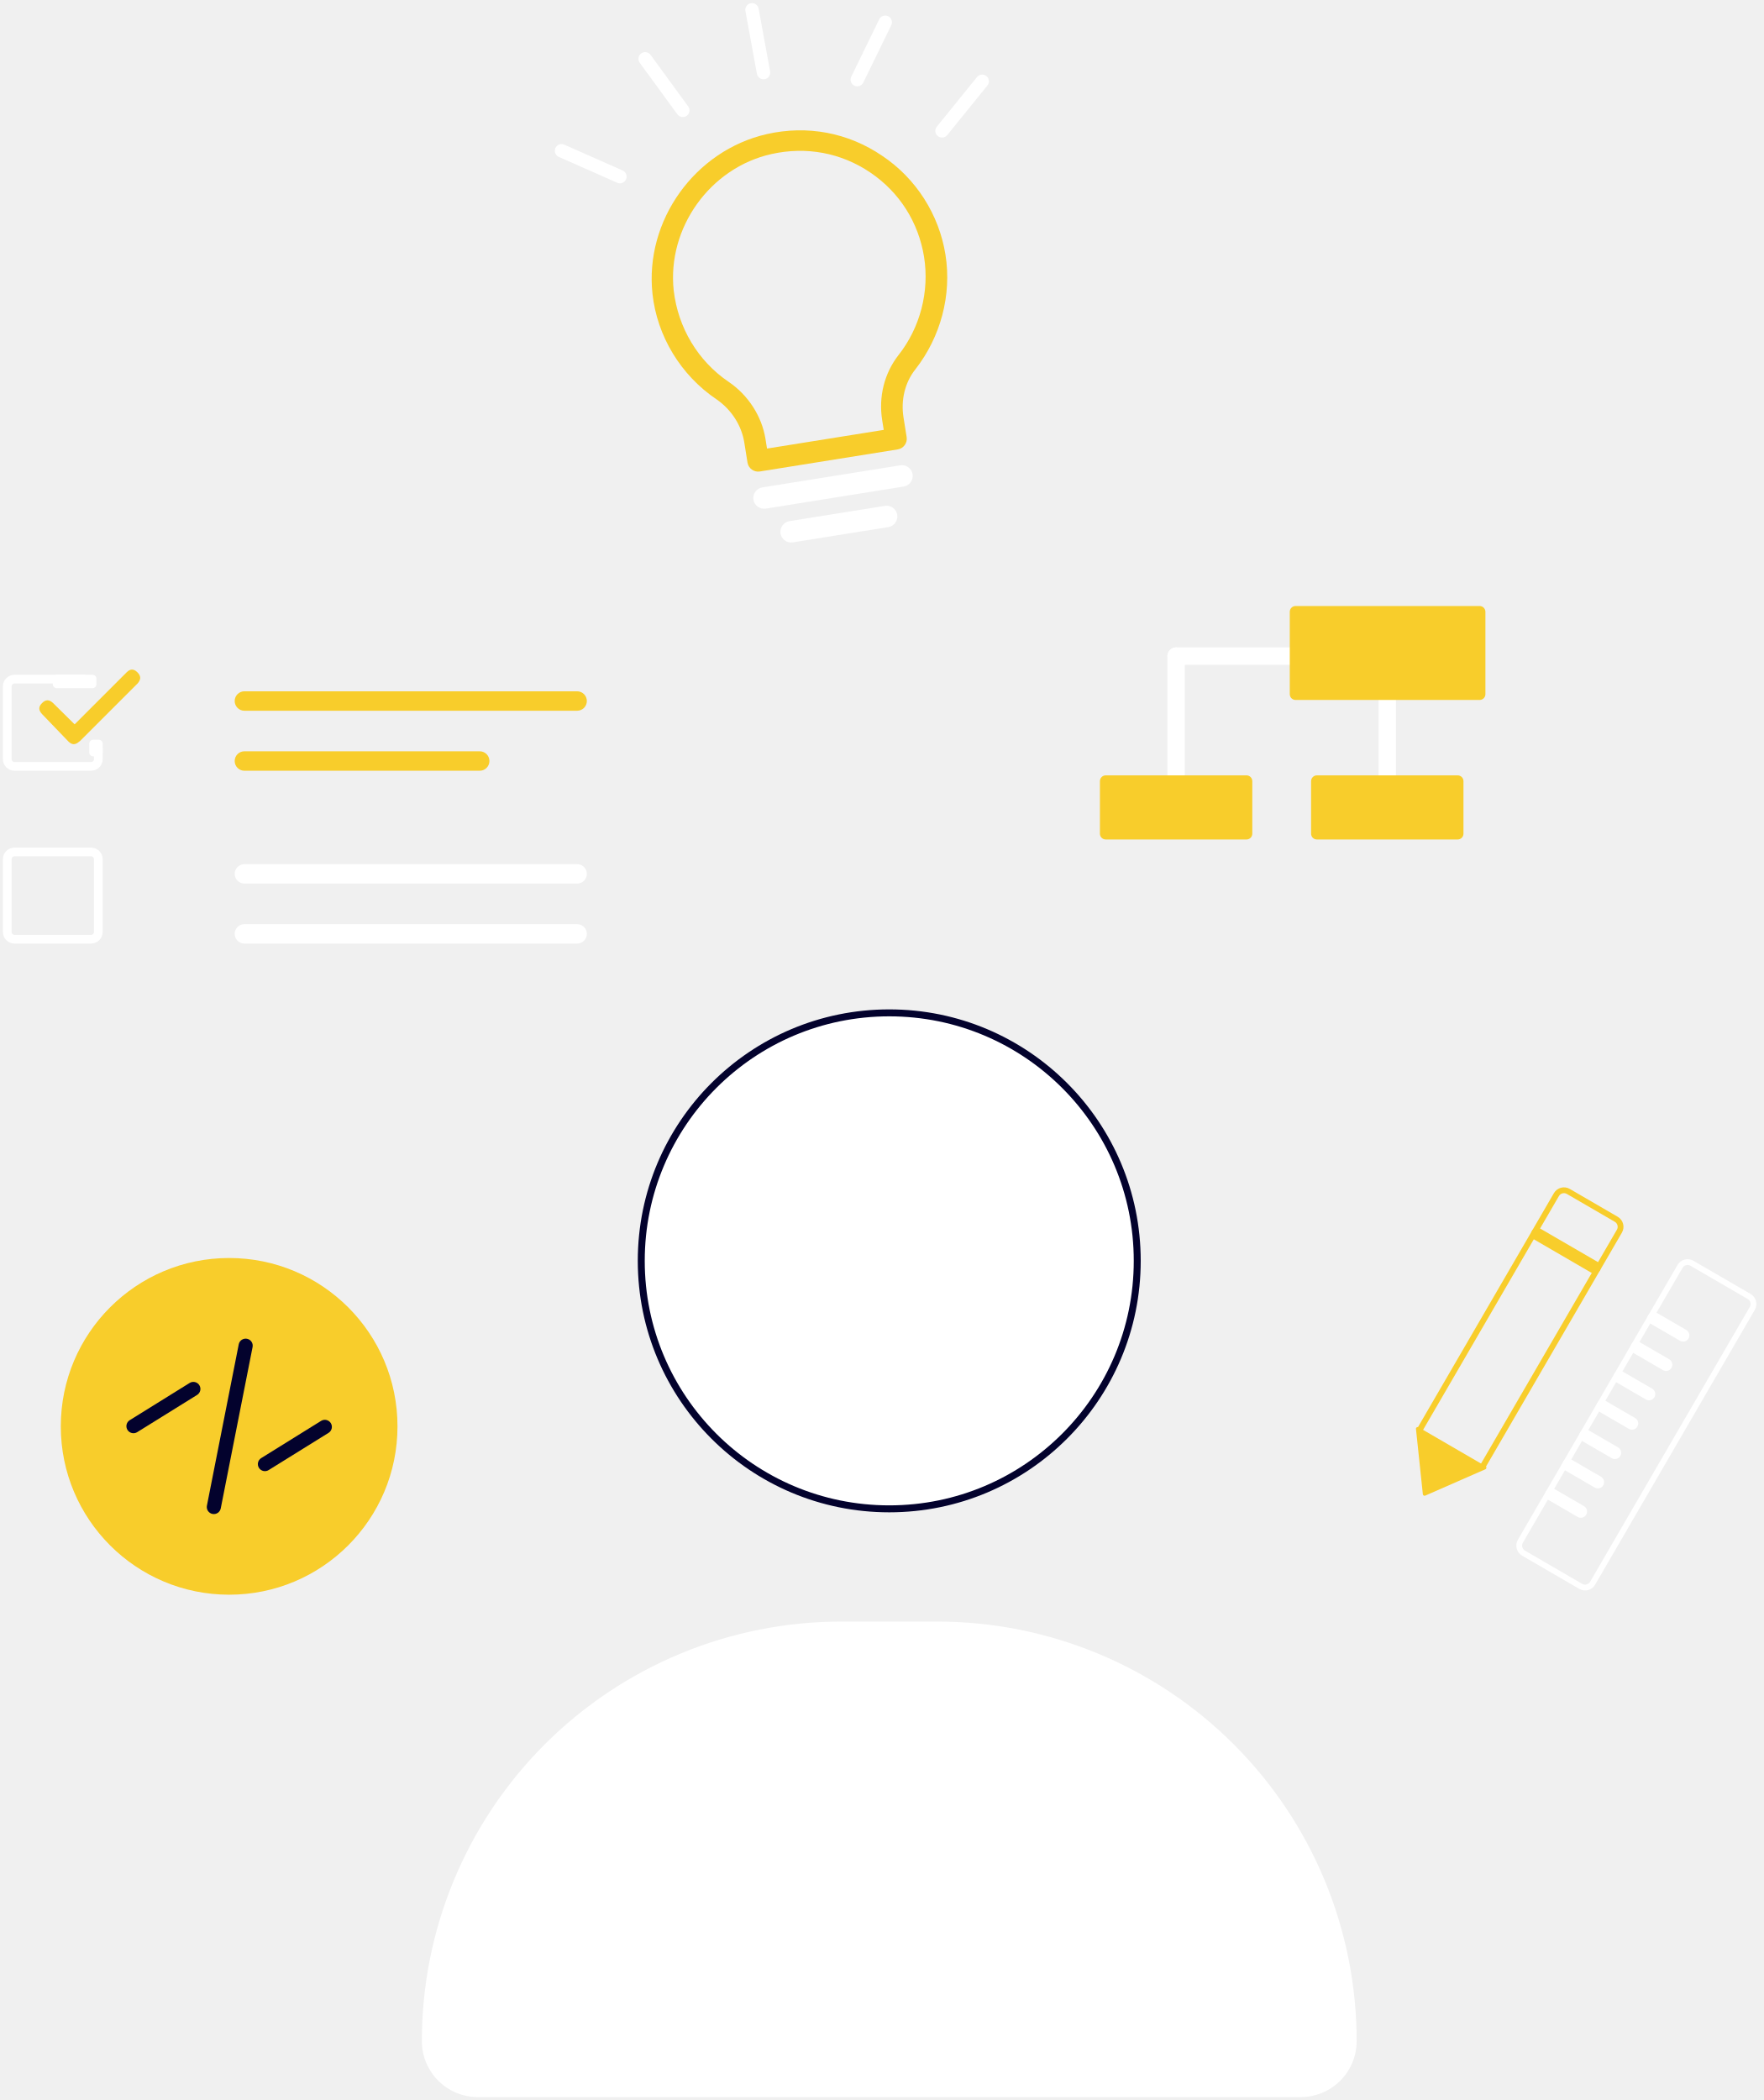
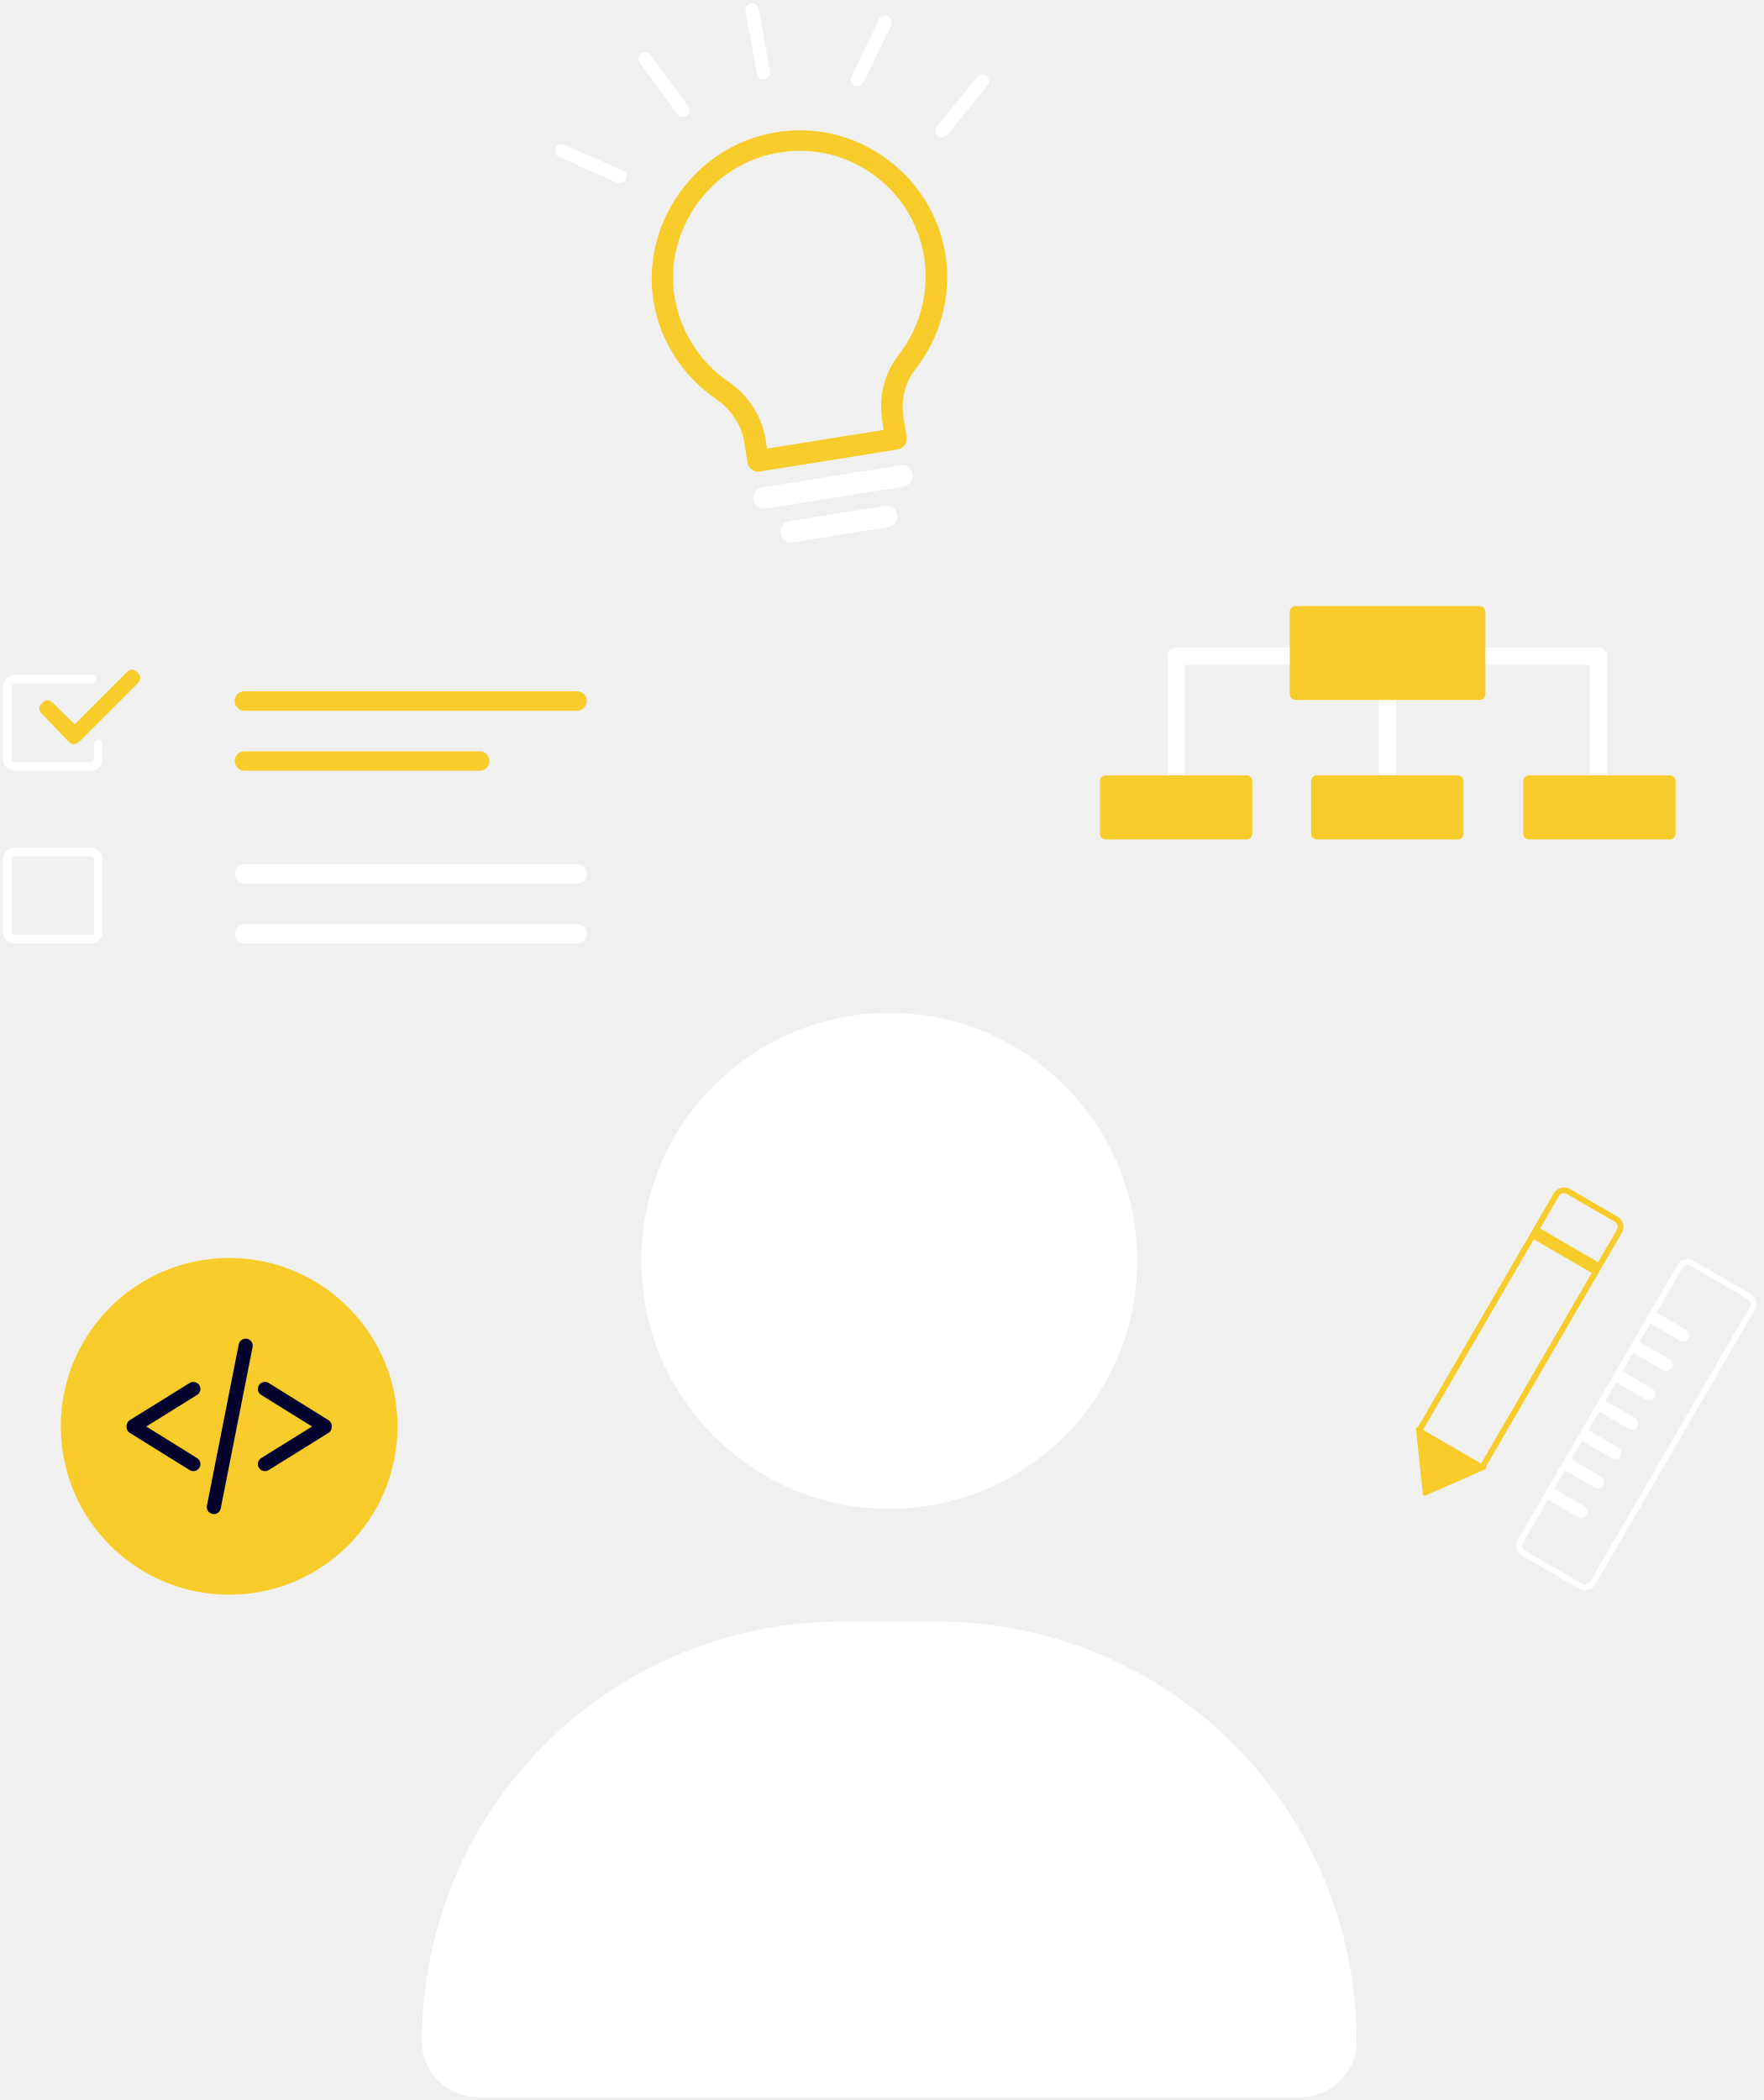
- <svg xmlns="http://www.w3.org/2000/svg" width="304" height="362" viewBox="0 0 304 362" fill="none">
-   <path d="M145.016 279.527C135.52 279.527 126.117 281.398 117.344 285.033C108.571 288.668 100.6 293.995 93.886 300.711C87.172 307.427 81.848 315.4 78.216 324.174C74.584 332.949 72.717 342.352 72.72 351.849C72.72 354.408 73.737 356.863 75.547 358.673C77.357 360.483 79.812 361.5 82.372 361.5H224.209C226.769 361.5 229.224 360.483 231.034 358.673C232.844 356.863 233.861 354.408 233.861 351.849C233.864 342.35 231.996 332.944 228.362 324.168C224.729 315.392 219.402 307.418 212.686 300.702C205.969 293.986 197.995 288.659 189.219 285.025C180.443 281.392 171.037 279.524 161.539 279.527H145.016Z" fill="white" />
-   <circle cx="153.29" cy="217.347" r="42.749" fill="white" stroke="#03022D" stroke-width="1.2" />
-   <circle cx="39.5" cy="245.876" r="29.02" fill="#F8CD2B" />
-   <rect x="21.33" y="245.454" width="14.592" height="2.432" rx="1.216" transform="rotate(-31.8536 21.3301 245.454)" fill="#03022D" />
-   <rect x="35.008" y="251.99" width="14.592" height="2.432" rx="1.216" transform="scale(-1 1) rotate(-31.8536 35.0078 251.99)" fill="#03022D" />
-   <rect x="57.669" y="245.454" width="14.592" height="2.432" rx="1.216" transform="scale(-1 1) rotate(-31.8536 57.6689 245.454)" fill="#03022D" />
-   <rect x="43.991" y="251.991" width="14.592" height="2.432" rx="1.216" transform="rotate(-31.8536 43.9912 251.991)" fill="#03022D" />
-   <rect x="35.432" y="260.739" width="30.779" height="2.432" rx="1.216" transform="rotate(-78.8385 35.4321 260.739)" fill="#03022D" />
-   <path d="M245.691 257.814C245.505 257.895 245.294 257.773 245.272 257.571L244.086 246.323C244.06 246.079 244.322 245.909 244.535 246.032L256.08 252.74C256.292 252.863 256.275 253.176 256.05 253.274L245.691 257.814Z" fill="#F8CD2B" />
-   <path fill-rule="evenodd" clip-rule="evenodd" d="M270.097 205.813L278.359 210.613C278.837 210.89 278.999 211.502 278.721 211.98L254.994 252.821L255.859 253.323L279.586 212.482C280.141 211.527 279.817 210.303 278.862 209.748L270.6 204.948C269.645 204.393 268.421 204.718 267.865 205.673L244.138 246.514L245.003 247.016L268.73 206.175C269.008 205.698 269.62 205.535 270.097 205.813Z" fill="#F8CD2B" />
-   <rect x="264.618" y="211.263" width="13.555" height="2.156" rx="1.078" transform="rotate(30.1555 264.618 211.263)" fill="#F8CD2B" />
-   <path fill-rule="evenodd" clip-rule="evenodd" d="M301.268 223.922L291.408 218.194C290.93 217.916 290.318 218.078 290.041 218.556L262.517 265.931C262.239 266.409 262.401 267.021 262.879 267.298L272.739 273.027C273.217 273.304 273.829 273.142 274.106 272.665L301.63 225.289C301.908 224.812 301.745 224.2 301.268 223.922ZM291.91 217.329C290.955 216.774 289.731 217.098 289.176 218.054L261.652 265.429C261.097 266.384 261.422 267.608 262.377 268.163L272.237 273.892C273.192 274.447 274.416 274.122 274.971 273.167L302.495 225.791C303.05 224.836 302.725 223.612 301.77 223.057L291.91 217.329Z" fill="white" />
-   <rect x="281.75" y="230.836" width="8.01" height="2.156" rx="1.078" transform="rotate(30.1555 281.75 230.836)" fill="white" />
-   <rect x="284.69" y="225.775" width="8.01" height="2.156" rx="1.078" transform="rotate(30.1555 284.69 225.775)" fill="white" />
-   <rect x="278.81" y="235.897" width="8.01" height="2.156" rx="1.078" transform="rotate(30.1555 278.81 235.897)" fill="white" />
-   <rect x="275.869" y="240.958" width="8.01" height="2.156" rx="1.078" transform="rotate(30.1555 275.869 240.958)" fill="white" />
-   <rect x="272.928" y="246.019" width="8.01" height="2.156" rx="1.078" transform="rotate(30.1555 272.928 246.019)" fill="white" />
-   <rect x="269.988" y="251.081" width="8.01" height="2.156" rx="1.078" transform="rotate(30.1555 269.988 251.081)" fill="white" />
-   <rect x="267.047" y="256.142" width="8.01" height="2.156" rx="1.078" transform="rotate(30.1555 267.047 256.142)" fill="white" />
-   <rect x="40.456" y="119.166" width="60.705" height="3.352" rx="1.676" fill="#F8CD2B" />
-   <rect x="40.456" y="129.508" width="43.913" height="3.352" rx="1.676" fill="#F8CD2B" />
-   <rect x="40.456" y="148.961" width="60.705" height="3.352" rx="1.676" fill="white" />
-   <rect x="40.456" y="159.303" width="60.705" height="3.352" rx="1.676" fill="white" />
-   <rect x="1.25" y="146.861" width="15.698" height="15.043" rx="1.25" stroke="white" stroke-width="1.5" />
-   <path d="M11.778 127.805L7.25 123.095C6.616 122.416 6.616 121.827 7.25 121.194C7.884 120.56 8.473 120.56 9.152 121.194L12.865 124.861L21.831 115.896C22.465 115.262 23.053 115.262 23.687 115.896C24.321 116.529 24.321 117.118 23.733 117.797L13.725 127.805H11.778ZM13.68 127.805C13.001 128.439 12.412 128.439 11.778 127.805H13.68Z" fill="#F8CD2B" />
-   <path fill-rule="evenodd" clip-rule="evenodd" d="M14.655 116.317H2.5C1.396 116.317 0.5 117.212 0.5 118.317V130.86C0.5 131.964 1.396 132.86 2.5 132.86H15.698C16.803 132.86 17.698 131.964 17.698 130.86V128.948H16.198V130.86C16.198 131.136 15.975 131.36 15.698 131.36H2.5C2.224 131.36 2 131.136 2 130.86V118.317C2 118.04 2.224 117.817 2.5 117.817H14.655V116.317Z" fill="white" />
-   <rect x="9.099" y="116.317" width="7.528" height="2.312" rx="0.688" fill="white" />
-   <rect x="17.698" y="127.509" width="2.878" height="2.312" rx="0.688" transform="rotate(90 17.6978 127.509)" fill="white" />
-   <rect x="204.239" y="111.601" width="27.584" height="2.999" rx="1.5" transform="rotate(90 204.239 111.601)" fill="white" />
-   <rect x="240.641" y="111.601" width="27.584" height="2.999" rx="1.5" transform="rotate(90 240.641 111.601)" fill="white" />
-   <rect x="224.507" y="114.6" width="23.268" height="2.999" rx="1.5" transform="rotate(-180 224.507 114.6)" fill="white" />
-   <rect x="189.605" y="133.658" width="26.267" height="11.053" rx="1" fill="#F8CD2B" />
-   <rect x="274.042" y="111.601" width="27.584" height="2.999" rx="1.5" transform="scale(1 -1) rotate(-90 274.042 111.601)" fill="white" />
-   <rect x="253.773" y="114.6" width="23.268" height="2.999" rx="1.5" transform="scale(1 -1)" fill="white" />
-   <rect x="288.675" y="133.658" width="26.267" height="11.053" rx="1" transform="scale(-1 1)" fill="#F8CD2B" />
-   <rect x="226.007" y="133.658" width="26.267" height="11.053" rx="1" fill="#F8CD2B" />
-   <rect x="222.333" y="104.465" width="33.724" height="16.196" rx="1" fill="#F8CD2B" />
-   <path d="M123.55 68.863C126.081 70.615 127.83 73.337 128.299 76.263L128.855 79.738C129.016 80.744 129.97 81.435 130.976 81.274L154.753 77.469C155.759 77.308 156.45 76.353 156.289 75.347L155.748 71.963C155.265 68.945 156 65.92 157.796 63.663C162.156 58.088 164.091 50.838 162.978 43.888C161.866 36.938 157.871 30.73 152.095 26.872C146.198 22.844 139.142 21.535 132.173 23.119C119.776 25.948 111.111 38.027 112.476 50.658C113.267 57.941 117.35 64.697 123.55 68.863ZM116.134 50.072C114.971 39.285 122.407 28.903 133.004 26.551C138.981 25.219 144.973 26.323 150.021 29.736C155.069 33.148 158.34 38.346 159.291 44.291C160.242 50.235 158.619 56.497 154.873 61.224C152.463 64.329 151.417 68.342 152.075 72.457L152.339 74.103L132.22 77.323L131.956 75.677C131.327 71.745 128.96 68.091 125.595 65.816C120.334 62.249 116.885 56.518 116.134 50.072Z" fill="#F8CD2B" />
-   <path d="M155.192 80.212L131.415 84.018C130.409 84.179 129.718 85.133 129.879 86.139C130.04 87.145 130.994 87.837 132 87.676L155.777 83.87C156.783 83.709 157.474 82.754 157.313 81.748C157.152 80.742 156.198 80.051 155.192 80.212Z" fill="white" />
-   <path d="M154.665 88.738C154.504 87.732 153.549 87.04 152.543 87.201L136.082 89.836C135.076 89.997 134.385 90.952 134.546 91.958C134.707 92.964 135.662 93.655 136.668 93.494L153.129 90.859C154.135 90.698 154.826 89.744 154.665 88.738Z" fill="white" />
-   <rect x="96.212" y="24.47" width="13.31" height="2.311" rx="1.155" transform="rotate(23.8629 96.2119 24.4702)" fill="white" />
-   <rect x="111.464" y="8.524" width="13.31" height="2.311" rx="1.155" transform="rotate(53.8639 111.464 8.52402)" fill="white" />
-   <rect x="130.562" y="0.348" width="13.31" height="2.311" rx="1.155" transform="rotate(79.6261 130.562 0.348099)" fill="white" />
-   <rect x="154.144" y="3.308" width="13.31" height="2.311" rx="1.155" transform="rotate(116.006 154.144 3.30795)" fill="white" />
-   <rect x="170.935" y="13.842" width="13.31" height="2.311" rx="1.155" transform="rotate(129.003 170.935 13.8424)" fill="white" />
+ <svg xmlns="http://www.w3.org/2000/svg" version="1.1" id="Layer_1" x="0px" y="0px" width="304px" height="362px" viewBox="0 0 304 362" enable-background="new 0 0 304 362" xml:space="preserve">
+   <g>
+     <g>
+       <path fill="#FFFFFF" d="M145.016,279.527c-9.496,0-18.899,1.871-27.672,5.506c-8.773,3.635-16.744,8.962-23.458,15.678    s-12.039,14.689-15.67,23.463c-3.631,8.775-5.499,18.178-5.496,27.675c0,2.56,1.017,5.015,2.827,6.824    c1.81,1.811,4.265,2.827,6.825,2.827h141.837c2.561,0,5.016-1.017,6.825-2.827c1.81-1.81,2.827-4.265,2.827-6.824    c0.002-9.499-1.865-18.904-5.5-27.681c-3.633-8.776-8.959-16.75-15.676-23.466s-14.69-12.043-23.467-15.677    c-8.775-3.633-18.182-5.502-27.68-5.498H145.016z" />
+       <circle fill="#FFFFFF" cx="153.29" cy="217.347" r="42.75" />
+     </g>
+     <g>
+       <circle fill="#F8CD2B" cx="39.5" cy="245.876" r="29.021" />
+       <g>
+         <path fill="#03022D" d="M33.975,251.348l-8.762-5.442l8.762-5.444c0.571-0.354,0.746-1.104,0.391-1.675     c-0.354-0.57-1.104-0.745-1.674-0.392l-10.329,6.418c-0.339,0.211-0.518,0.563-0.549,0.934c-0.01,0.053-0.003,0.105-0.006,0.159     c0.003,0.054-0.003,0.104,0.006,0.157c0.031,0.37,0.209,0.723,0.549,0.934l10.328,6.418c0.57,0.354,1.32,0.18,1.675-0.391     S34.545,251.703,33.975,251.348z" />
+         <path fill="#03022D" d="M57.191,245.906c-0.002-0.055,0.003-0.106-0.006-0.16c-0.031-0.37-0.209-0.723-0.549-0.934l-10.329-6.418     c-0.57-0.354-1.32-0.179-1.674,0.392s-0.179,1.32,0.391,1.675l8.762,5.444l-8.762,5.444c-0.57,0.354-0.746,1.104-0.391,1.674     s1.104,0.746,1.675,0.392l10.328-6.417c0.34-0.212,0.519-0.565,0.549-0.936C57.194,246.01,57.188,245.959,57.191,245.906z" />
+         <path fill="#03022D" d="M35.667,259.546l5.487-27.811c0.13-0.659,0.77-1.088,1.428-0.958l0,0c0.659,0.131,1.088,0.77,0.958,1.429     l-5.487,27.811c-0.13,0.659-0.77,1.088-1.428,0.958l0,0C35.966,260.844,35.538,260.205,35.667,259.546z" />
+       </g>
+     </g>
+     <g>
+       <path fill="#F8CD2B" d="M278.861,209.748l-8.262-4.8c-0.955-0.556-2.179-0.23-2.734,0.725l-23.432,40.334    c-0.187-0.031-0.369,0.11-0.348,0.316l1.186,11.247c0.022,0.203,0.233,0.324,0.42,0.244l10.358-4.541    c0.19-0.082,0.222-0.311,0.104-0.457l19.644-33.811c0-0.001,0-0.001,0-0.001v-0.001l3.789-6.521    C280.141,211.527,279.816,210.303,278.861,209.748z M255.303,252.289l-9.99-5.806l19.095-32.866    c0.022,0.015,0.035,0.039,0.06,0.053l9.856,5.726c0.023,0.014,0.051,0.014,0.075,0.025L255.303,252.289z M278.721,211.98    l-3.255,5.604c-0.022-0.016-0.036-0.039-0.06-0.053l-9.855-5.727c-0.024-0.014-0.052-0.014-0.076-0.025l3.256-5.604    c0.277-0.477,0.89-0.64,1.367-0.362l8.262,4.801C278.837,210.891,278.999,211.502,278.721,211.98z" />
+       <path fill="#FFFFFF" d="M301.77,223.057l-9.859-5.728c-0.955-0.556-2.18-0.231-2.734,0.726l-5.025,8.65    c-0.001,0.001-0.002,0.001-0.002,0.002s0,0.002-0.001,0.002l-8.818,15.18c-0.001,0.001-0.001,0.001-0.002,0.002    s-0.001,0.002-0.001,0.003l-2.937,5.054c-0.001,0.002-0.002,0.003-0.003,0.004s-0.001,0.003-0.002,0.005l-2.938,5.057    l-0.001,0.001c0,0,0,0.001-0.001,0.002l-2.938,5.056c0,0.001-0.001,0.002-0.002,0.003s-0.001,0.002-0.001,0.003l-4.853,8.353    c-0.555,0.954-0.23,2.178,0.725,2.733l9.859,5.729c0.955,0.555,2.18,0.229,2.734-0.726l27.524-47.376    C303.05,224.836,302.725,223.611,301.77,223.057z M301.63,225.289l-27.524,47.376c-0.276,0.478-0.889,0.64-1.366,0.362    l-9.86-5.729c-0.479-0.276-0.64-0.889-0.361-1.366l4.319-7.436c0.022,0.016,0.036,0.039,0.06,0.053l5.061,2.939    c0.516,0.3,1.175,0.125,1.475-0.391c0.299-0.515,0.124-1.174-0.391-1.474l-5.062-2.94c-0.023-0.014-0.05-0.014-0.074-0.025    l1.872-3.224c0.022,0.016,0.036,0.039,0.06,0.053l5.062,2.94c0.515,0.299,1.175,0.124,1.474-0.391    c0.3-0.516,0.124-1.175-0.391-1.475l-5.062-2.939c-0.023-0.014-0.051-0.014-0.075-0.025l1.874-3.225    c0.021,0.016,0.035,0.039,0.059,0.053l5.061,2.939c0.516,0.3,1.176,0.125,1.475-0.391c0.299-0.515,0.124-1.174-0.391-1.474    l-5.062-2.94c-0.023-0.014-0.05-0.014-0.074-0.025l1.873-3.223c0.021,0.015,0.035,0.038,0.059,0.052l5.062,2.94    c0.515,0.299,1.175,0.125,1.474-0.391c0.3-0.515,0.124-1.175-0.391-1.475l-5.062-2.939c-0.023-0.014-0.051-0.014-0.074-0.025    l1.873-3.225c0.022,0.016,0.036,0.039,0.06,0.053l5.062,2.941c0.515,0.299,1.174,0.124,1.474-0.391    c0.299-0.516,0.124-1.176-0.391-1.475l-5.062-2.94c-0.023-0.014-0.051-0.014-0.075-0.025l1.873-3.224    c0.022,0.016,0.035,0.039,0.06,0.053l5.061,2.94c0.516,0.3,1.175,0.124,1.475-0.391c0.299-0.515,0.123-1.175-0.391-1.474    l-5.063-2.941c-0.023-0.014-0.05-0.014-0.074-0.025l1.872-3.223c0.022,0.016,0.036,0.039,0.06,0.053l5.061,2.939    c0.516,0.3,1.176,0.125,1.475-0.391c0.299-0.514,0.124-1.174-0.391-1.473l-5.062-2.941c-0.023-0.014-0.051-0.014-0.074-0.025    l4.493-7.734c0.277-0.479,0.889-0.641,1.367-0.363l9.859,5.729C301.745,224.2,301.908,224.813,301.63,225.289z" />
+     </g>
+     <g>
+       <path fill="#F8CD2B" d="M42.132,119.166h57.353c0.926,0,1.676,0.75,1.676,1.676l0,0c0,0.926-0.75,1.676-1.676,1.676H42.132    c-0.926,0-1.676-0.75-1.676-1.676l0,0C40.456,119.917,41.207,119.166,42.132,119.166z" />
+       <path fill="#F8CD2B" d="M42.132,129.508h40.561c0.926,0,1.676,0.75,1.676,1.676l0,0c0,0.925-0.75,1.676-1.676,1.676H42.132    c-0.926,0-1.676-0.75-1.676-1.676l0,0C40.456,130.258,41.207,129.508,42.132,129.508z" />
+       <path fill="#FFFFFF" d="M42.132,148.961h57.353c0.926,0,1.676,0.75,1.676,1.676l0,0c0,0.925-0.75,1.676-1.676,1.676H42.132    c-0.926,0-1.676-0.75-1.676-1.676l0,0C40.456,149.711,41.207,148.961,42.132,148.961z" />
+       <path fill="#FFFFFF" d="M42.132,159.303h57.353c0.926,0,1.676,0.75,1.676,1.676l0,0c0,0.926-0.75,1.676-1.676,1.676H42.132    c-0.926,0-1.676-0.75-1.676-1.676l0,0C40.456,160.053,41.207,159.303,42.132,159.303z" />
+       <path fill="#FFFFFF" d="M15.698,162.654H2.5c-1.103,0-2-0.897-2-2v-12.543c0-1.103,0.897-2,2-2h13.198c1.103,0,2,0.897,2,2v12.543    C17.698,161.757,16.801,162.654,15.698,162.654z M2.5,147.611c-0.276,0-0.5,0.224-0.5,0.5v12.543c0,0.276,0.224,0.5,0.5,0.5    h13.198c0.276,0,0.5-0.224,0.5-0.5v-12.543c0-0.276-0.224-0.5-0.5-0.5H2.5z" />
+       <path fill="#F8CD2B" d="M11.778,127.805l-4.528-4.71c-0.634-0.679-0.634-1.268,0-1.901c0.634-0.634,1.223-0.634,1.902,0    l3.713,3.667l8.966-8.965c0.634-0.634,1.223-0.634,1.857,0c0.634,0.633,0.634,1.222,0.045,1.901l-10.007,10.008H11.778z     M13.68,127.805c-0.68,0.634-1.268,0.634-1.902,0H13.68z" />
+       <path fill="#FFFFFF" d="M17.698,128.948v-0.752c0-0.379-0.308-0.688-0.688-0.688h-0.125c-0.379,0-0.688,0.308-0.688,0.688v1.503    c0,0.001,0,0.001,0,0.002v1.158c0,0.276-0.224,0.5-0.5,0.5H2.5c-0.276,0-0.5-0.224-0.5-0.5v-12.543c0-0.277,0.224-0.5,0.5-0.5    h7.287h4.868h1.284c0.38,0,0.688-0.308,0.688-0.688v-0.125c0-0.379-0.308-0.688-0.688-0.688h-1.284H9.787H2.5    c-1.104,0-2,0.895-2,2v12.543c0,1.104,0.896,2,2,2h13.198c1.104,0,2-0.896,2-2L17.698,128.948L17.698,128.948z" />
+     </g>
+     <g>
+       <path fill="#FFFFFF" d="M240.641,113.101v24.584c0,0.828-0.671,1.5-1.499,1.5l0,0c-0.829,0-1.5-0.671-1.5-1.5v-24.584    c0-0.828,0.671-1.5,1.5-1.5l0,0C239.97,111.601,240.641,112.272,240.641,113.101z" />
+       <path fill="#FFFFFF" d="M223.008,111.601h-20.27c-0.828,0-1.5,0.671-1.5,1.5c0,0.007,0.002,0.013,0.002,0.02v24.565    c0,0.828,0.671,1.5,1.499,1.5s1.499-0.671,1.499-1.5V114.6h18.77c0.828,0,1.499-0.671,1.499-1.5    C224.507,112.272,223.836,111.601,223.008,111.601z" />
+       <path fill="#F8CD2B" d="M190.605,133.658h24.267c0.552,0,1,0.447,1,1v9.053c0,0.552-0.448,1-1,1h-24.267c-0.553,0-1-0.448-1-1    v-9.053C189.605,134.105,190.053,133.658,190.605,133.658z" />
+       <path fill="#FFFFFF" d="M277.041,113.1c0-0.828-0.671-1.5-1.5-1.5h-20.269c-0.828,0-1.499,0.671-1.499,1.5s0.671,1.5,1.499,1.5    h18.77v23.085c0,0.828,0.671,1.5,1.499,1.5s1.5-0.671,1.5-1.5V113.1L277.041,113.1C277.041,113.1,277.041,113.1,277.041,113.1z" />
+       <path fill="#F8CD2B" d="M287.842,133.658h-24.268c-0.553,0-1,0.447-1,1v9.053c0,0.552,0.447,1,1,1h24.268c0.553,0,1-0.448,1-1    v-9.053C288.842,134.105,288.395,133.658,287.842,133.658z" />
+       <path fill="#F8CD2B" d="M227.007,133.658h24.268c0.552,0,1,0.447,1,1v9.053c0,0.552-0.448,1-1,1h-24.268c-0.552,0-1-0.448-1-1    v-9.053C226.007,134.105,226.455,133.658,227.007,133.658z" />
+       <path fill="#F8CD2B" d="M223.333,104.465h31.724c0.553,0,1,0.448,1,1v14.196c0,0.552-0.447,1-1,1h-31.724c-0.552,0-1-0.448-1-1    v-14.196C222.333,104.913,222.781,104.465,223.333,104.465z" />
+     </g>
+     <g>
+       <path fill="#F8CD2B" d="M123.55,68.863c2.531,1.752,4.28,4.474,4.749,7.4l0.556,3.475c0.161,1.006,1.115,1.697,2.121,1.537    l23.777-3.806c1.006-0.161,1.697-1.116,1.536-2.122l-0.541-3.384c-0.482-3.018,0.252-6.043,2.048-8.3    c4.36-5.575,6.295-12.825,5.183-19.775c-1.112-6.95-5.107-13.157-10.883-17.016c-5.897-4.027-12.953-5.336-19.922-3.752    c-12.397,2.829-21.062,14.908-19.697,27.539C113.267,57.941,117.35,64.697,123.55,68.863z M116.134,50.072    c-1.163-10.787,6.273-21.169,16.87-23.521c5.977-1.332,11.969-0.228,17.017,3.185c5.047,3.413,8.319,8.61,9.27,14.555    c0.951,5.944-0.672,12.207-4.418,16.933c-2.41,3.105-3.456,7.119-2.798,11.234l0.264,1.646l-20.119,3.22l-0.264-1.646    c-0.629-3.932-2.996-7.586-6.361-9.861C120.334,62.25,116.885,56.518,116.134,50.072z" />
+       <path fill="#FFFFFF" d="M155.191,80.212l-23.776,3.806c-1.006,0.161-1.697,1.116-1.536,2.122c0.161,1.006,1.115,1.697,2.121,1.536    l23.777-3.806c1.006-0.161,1.697-1.116,1.535-2.122C157.152,80.742,156.198,80.051,155.191,80.212z" />
+       <path fill="#FFFFFF" d="M154.665,88.738c-0.161-1.006-1.116-1.697-2.122-1.537l-16.461,2.635    c-1.006,0.161-1.697,1.116-1.536,2.122c0.161,1.006,1.116,1.698,2.122,1.537l16.461-2.635    C154.135,90.698,154.826,89.744,154.665,88.738z" />
+       <path fill="#FFFFFF" d="M97.269,24.938l10.059,4.45c0.583,0.258,0.847,0.94,0.589,1.524l0,0c-0.258,0.583-0.94,0.847-1.524,0.589    l-10.059-4.45c-0.583-0.258-0.847-0.94-0.589-1.524l0,0C96.002,24.943,96.685,24.68,97.269,24.938z" />
+       <path fill="#FFFFFF" d="M112.146,9.457l6.486,8.883c0.376,0.516,0.264,1.238-0.251,1.615l0,0    c-0.516,0.376-1.238,0.263-1.615-0.252l-6.486-8.883c-0.376-0.516-0.264-1.238,0.251-1.615l0,0    C111.046,8.829,111.769,8.942,112.146,9.457z" />
+       <path fill="#FFFFFF" d="M130.77,1.484l1.98,10.819c0.115,0.628-0.301,1.229-0.928,1.345l0,0c-0.628,0.115-1.229-0.301-1.345-0.929    L128.497,1.9c-0.115-0.627,0.301-1.229,0.929-1.344l0,0C130.053,0.441,130.655,0.857,130.77,1.484z" />
+       <path fill="#FFFFFF" d="M153.637,4.346l-4.822,9.885c-0.28,0.574-0.972,0.812-1.545,0.532l0,0    c-0.574-0.28-0.812-0.971-0.532-1.545l4.822-9.885c0.28-0.573,0.972-0.812,1.545-0.532l0,0    C153.68,3.081,153.917,3.773,153.637,4.346z" />
+       <path fill="#FFFFFF" d="M170.208,14.74l-6.923,8.547c-0.401,0.496-1.129,0.572-1.625,0.171l0,0    c-0.495-0.402-0.572-1.129-0.17-1.625l6.922-8.547c0.402-0.496,1.129-0.572,1.625-0.171l0,0    C170.533,13.517,170.609,14.244,170.208,14.74z" />
+     </g>
+   </g>
</svg>
